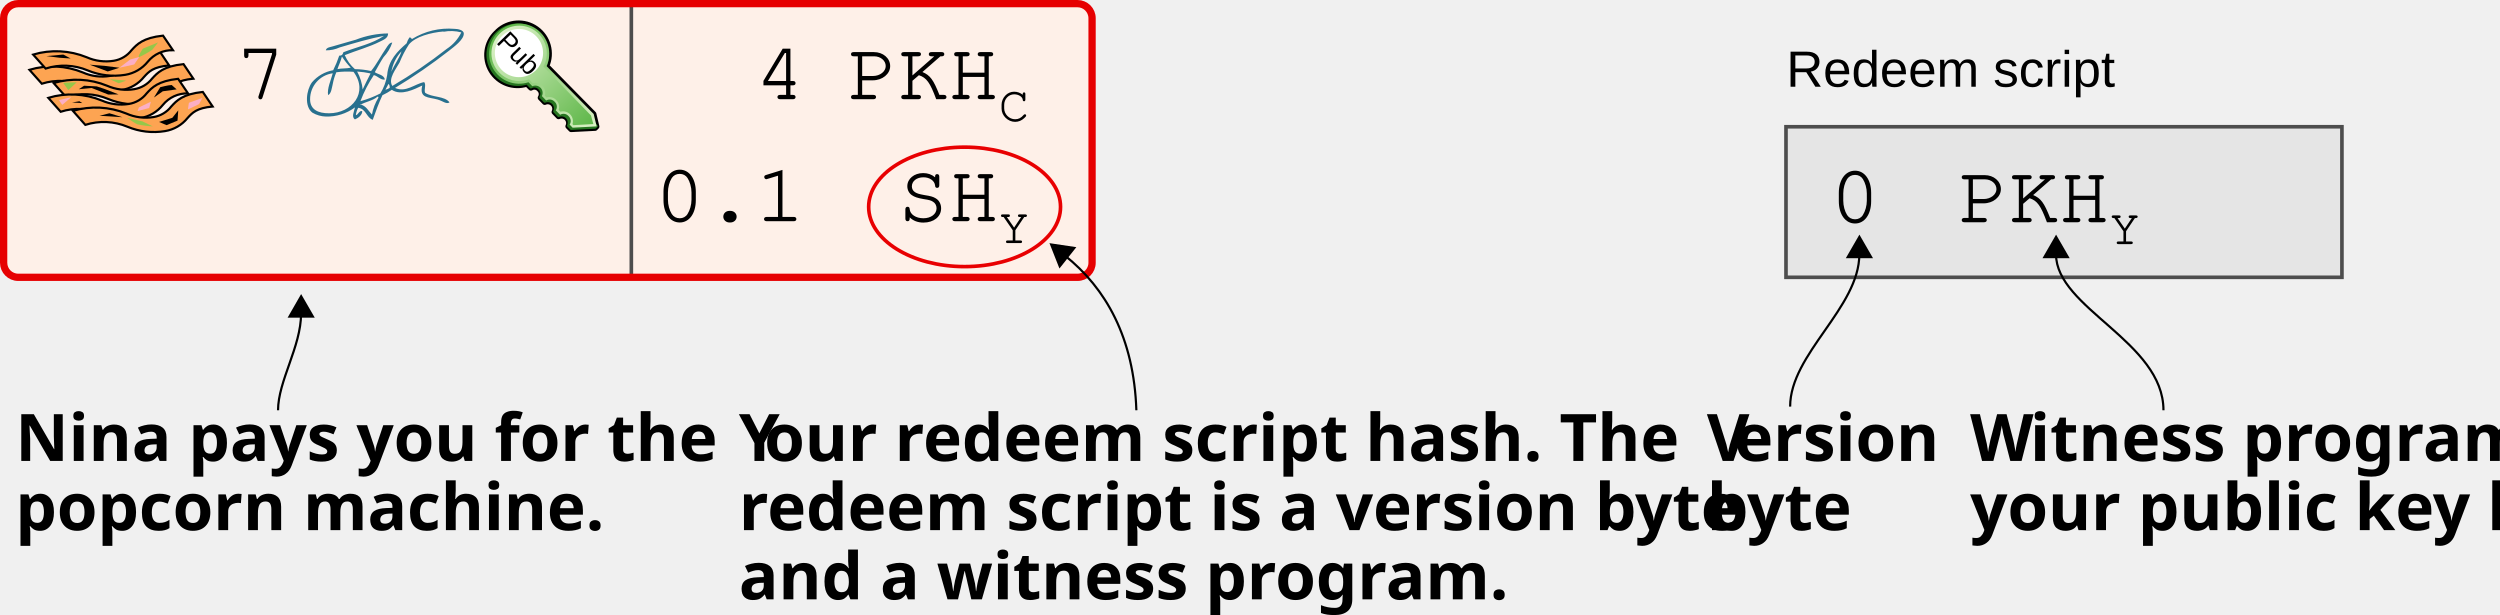
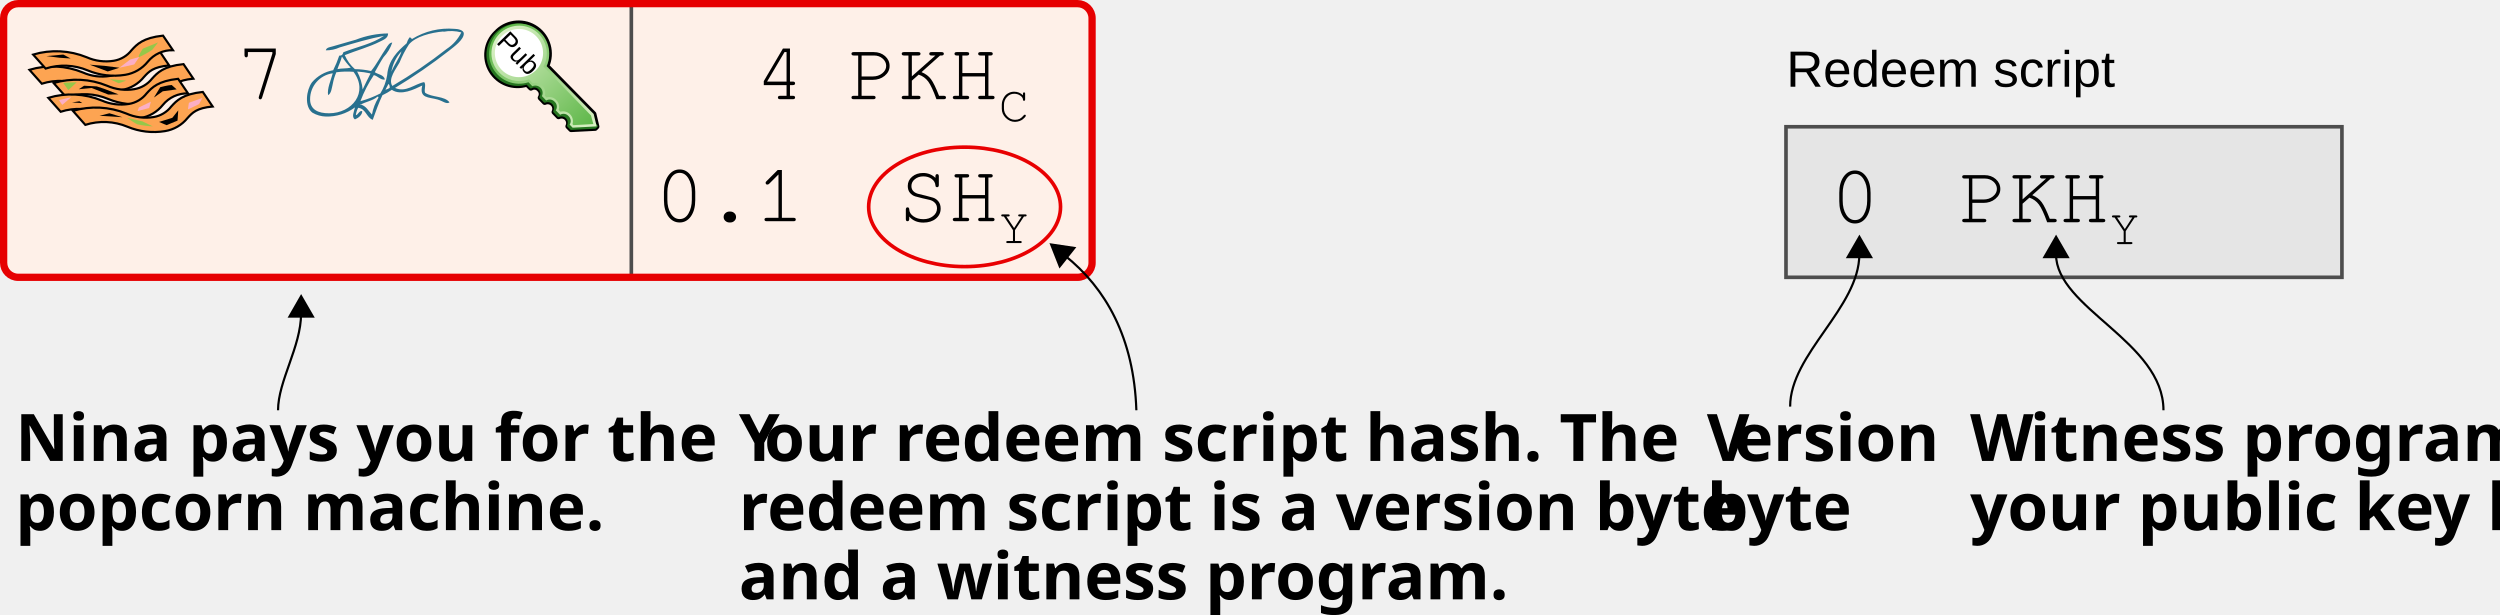
<svg xmlns="http://www.w3.org/2000/svg" width="343.2" height="84.4" viewBox="0 0 343.2 84.4">
  <defs>
    <style>
      .cls-1, .cls-13, .cls-14, .cls-23, .cls-7 {
        fill: none;
      }

      .cls-1, .cls-15, .cls-7 {
        stroke: #000;
      }

      .cls-1 {
        stroke-miterlimit: 10;
      }

      .cls-1, .cls-15, .cls-8 {
        stroke-width: 0.3px;
      }

      .cls-2 {
        fill: #fef0e8;
      }

      .cls-3 {
        font-size: 11.5px;
-         font-family: Nimbus Mono PS;
+         font-family: FreeMono;font-phase: bold;
      }

      .cls-25, .cls-4, .cls-5 {
        font-size: 7px;
      }

      .cls-5 {
        letter-spacing: 0em;
      }

      .cls-6 {
        fill: #28708e;
      }

      .cls-16, .cls-17, .cls-6 {
        fill-rule: evenodd;
      }

      .cls-14, .cls-23, .cls-7, .cls-8 {
        stroke-linejoin: round;
      }

      .cls-7 {
        stroke-width: 0.75px;
      }

      .cls-8 {
        fill: #267520;
        stroke: #267520;
      }

      .cls-9 {
        fill: url(#linear-gradient);
      }

      .cls-10 {
        fill: url(#linear-gradient-2);
      }

      .cls-11 {
        fill: #fff;
      }

      .cls-12 {
        font-size: 3.67px;
      }

      .cls-12, .cls-25 {
        font-family: ArialMT, Arial;
      }

      .cls-13, .cls-24 {
        stroke: #4d4d4d;
      }

      .cls-13, .cls-23, .cls-24 {
        stroke-width: 0.5px;
      }

      .cls-14 {
        stroke: #e60001;
      }

      .cls-15 {
        fill: #fda452;
      }

      .cls-16 {
        fill: #fbafc5;
      }

      .cls-17 {
        fill: #96c749;
      }

      .cls-18 {
        font-size: 9px;
        font-family: Humanist521BT-BoldCondensed, Humanst521 Cn BT;
        font-weight: 700;
      }

      .cls-19 {
        letter-spacing: -0.08em;
      }

      .cls-20 {
        letter-spacing: 0em;
      }

      .cls-21 {
        letter-spacing: -0.05em;
      }

      .cls-22 {
        letter-spacing: 0.02em;
      }

      .cls-23 {
        stroke: #e80001;
      }

      .cls-24 {
        fill: #e5e5e5;
      }
    </style>
    <linearGradient id="linear-gradient" x1="-93.49" y1="340.57" x2="-74.68" y2="340.57" gradientTransform="translate(499.31 -6.95) rotate(45.85)" gradientUnits="userSpaceOnUse">
      <stop offset="0" stop-color="#5fb749" />
      <stop offset="1" stop-color="#dbf1c6" />
    </linearGradient>
    <linearGradient id="linear-gradient-2" x1="-93.15" y1="340.57" x2="-75.21" y2="340.57" gradientTransform="translate(499.31 -6.95) rotate(45.85)" gradientUnits="userSpaceOnUse">
      <stop offset="0" stop-color="#dbf1c6" />
      <stop offset="1" stop-color="#5fb749" />
    </linearGradient>
  </defs>
  <g id="Layer_2" data-name="Layer 2">
    <g>
      <path class="cls-1" d="M162.83,202c0,4.5-3.16,9.25-3.16,13.25" transform="translate(-121.5 -158.93)" />
      <polygon points="39.48 43.61 41.34 40.37 43.21 43.61 39.48 43.61" />
    </g>
    <g>
      <rect class="cls-2" x="0.5" y="0.5" width="149.42" height="37.57" rx="2" />
      <text class="cls-3" transform="translate(32.36 13.62)">7</text>
      <text class="cls-3" transform="translate(103.65 13.62)">4</text>
      <text class="cls-3" transform="translate(116.39 13.62)">PKH<tspan class="cls-4" x="20.7" y="3">C</tspan>
      </text>
      <text class="cls-3" transform="translate(89.85 30.37)">0.1</text>
      <text class="cls-3" transform="translate(123.29 30.37)">SH<tspan class="cls-5" x="13.8" y="3">Y</tspan>
      </text>
      <path class="cls-6" d="M175.73,171c1.5.68,2.73-.57,4-.8.31.35-.05,1.06.13,1.46.91.66,2.68.42,3.35,1.32-.4.32-.94-.2-1.65-.39-1.21-.34-2.54-.14-2.09-1.92-1.08.51-2.91,1.46-4.18.59A8.34,8.34,0,0,1,174,172c-.5,1.07-.92,2.22-1.33,3.38-.88-.31-.91-1.52-2-1.65a2.88,2.88,0,0,0-.32,1c.24.07.51-.73.88-.53,0,.51-.53.93-1,1.12-.52-.33-.12-1.08,0-1.65a6.41,6.41,0,0,1-4,1.26,3.83,3.83,0,0,1-1.84-.53c-1.14-.86-.84-3.12-.06-4.17a4.93,4.93,0,0,1,2.91-1.66,15.25,15.25,0,0,0,.83-2c.36,0,.45-.1.57-.47,1.87-.73,4-1.16,5.57-2.25-1.94.36-4.08,1-6.08,1.59a4.36,4.36,0,0,1-1.9.4c.07-.4.6-.44.89-.53,1-.3,2.12-.61,3.23-.93a12.54,12.54,0,0,1,4.43-.86c0,.69-.69.89-1.14,1.13-1.38.71-3.27,1.23-4.81,1.85a5.34,5.34,0,0,0,1.39,1.92,10.82,10.82,0,0,1,2.22.26c.75-.91,1.37-2.13,2.09-3.17.19-.28.45-.76.82-.73a5.38,5.38,0,0,1-1.2,2c-.44.66-.81,1.39-1.2,2.06.46.32,1.23.34,1.39,1-.57.13-1-.49-1.52-.6a17.24,17.24,0,0,0-1.84,3.58,14.08,14.08,0,0,0,2.73-1.06,6.76,6.76,0,0,0,.94-2.52c.17-2.07,1.44-3.29,2.67-4.36a3.12,3.12,0,0,1,.38-.8c.24-.06.22.16.37.2a9.57,9.57,0,0,1,5.83-1.39c.39,0,1.28.14,1.27.66,0,.84-1.35,1.8-2,2.32A75.43,75.43,0,0,1,175.73,171Zm6.65-7.75c-1.74.15-3.84.7-4.75,1.79a14.39,14.39,0,0,0-1.27,2.45c-.47.88-1.63,2.26-1,3.24a67.16,67.16,0,0,0,7.47-5.09,5.68,5.68,0,0,0,2-2.26A5.43,5.43,0,0,0,182.38,163.29Zm-7.16,5.56c.39-1,1.14-1.94,1.4-2.84A5.35,5.35,0,0,0,175.22,168.85Zm-7.41-.39c.56-.13,1.3-.06,1.84-.2a10.06,10.06,0,0,1-1.21-1.53C168.28,167.36,168,167.86,167.81,168.46Zm-.12.39a7.21,7.21,0,0,0-.51,1.66c-.14.53-.18,1.28-.64,1.52-.16-.9.41-2.11.64-3a3.59,3.59,0,0,0-3.11,3.57c0,1.42,1.11,1.93,2.6,1.92,3.16,0,5.47-2.86,3.36-5.69A11,11,0,0,0,167.69,168.85Zm3.6,2.39c.34-.75.72-1.47,1.08-2.19a12.74,12.74,0,0,0-1.84-.26A6.48,6.48,0,0,1,171.29,171.24Zm3.11.06A2.69,2.69,0,0,0,175,171c0-.2,0-.47-.19-.53C174.68,170.8,174.51,171,174.4,171.3Zm-3.48,2c.84.16,1.14.89,1.64,1.4a6.61,6.61,0,0,1,.89-2.32c0-.08,0-.16-.13-.14C172.66,172.79,171.62,172.9,170.92,173.35Z" transform="translate(-121.5 -158.93)" />
      <g>
        <path class="cls-7" d="M203,174.58,196.53,168a4.19,4.19,0,0,0-6.7-4.75l-.09.11-.11.09a4.19,4.19,0,0,0,4.21,7l.54.55a.9.9,0,0,1,1.16.18.92.92,0,0,1,.15,1.17l.59.61a1,1,0,0,1,1.31,1.35l.59.61a1,1,0,0,1,1.31,1.35l.41.42,3.3-.17.21-.21Z" transform="translate(-121.5 -158.93)" />
        <path class="cls-8" d="M203.41,176.24l-7.08-8.07a4.14,4.14,0,1,0-2.49,2.21l.54.55a.9.9,0,0,1,1.16.18.92.92,0,0,1,.15,1.17l.59.61a1,1,0,0,1,1.31,1.35l.59.61a1,1,0,0,1,1.31,1.35l.41.42,3.3-.17Z" transform="translate(-121.5 -158.93)" />
        <path class="cls-9" d="M203,174.58,196.53,168a4.13,4.13,0,1,0-2.48,2.22l.53.55a1,1,0,0,1,1.31,1.35l.59.61a.91.91,0,0,1,1.17.18.9.9,0,0,1,.14,1.17l.6.61a.9.9,0,0,1,1.16.18.92.92,0,0,1,.15,1.17l.41.42,3.3-.18Z" transform="translate(-121.5 -158.93)" />
        <path class="cls-10" d="M190,168.86a3.8,3.8,0,1,1,6.21-1l-.1.21,6.52,6.71.32,1.18-2.73.15-.13-.14a1.36,1.36,0,0,0-1.66-1.71l-.24-.25a1.29,1.29,0,0,0-.33-1.34,1.27,1.27,0,0,0-1.33-.36l-.24-.26a1.36,1.36,0,0,0-1.66-1.7l-.51-.53-.2.07A3.82,3.82,0,0,1,190,168.86Z" transform="translate(-121.5 -158.93)" />
        <path class="cls-11" d="M195.05,168.59a3.31,3.31,0,1,1,.07-4.68A3.31,3.31,0,0,1,195.05,168.59Z" transform="translate(-121.5 -158.93)" />
        <text class="cls-12" transform="translate(68.03 5.85) rotate(45.85)">Pub</text>
      </g>
      <line class="cls-13" x1="86.67" y1="0.64" x2="86.67" y2="37.82" />
      <rect class="cls-14" x="0.5" y="0.5" width="149.42" height="37.57" rx="2" />
      <g>
        <path class="cls-15" d="M127.24,170.42l-1.7-1.91a11.09,11.09,0,0,1,7.34.37,6.48,6.48,0,0,0,3.73.47,3.86,3.86,0,0,0,2.43-1.44c.73-.8,1.55-1.71,4.33-2l1.35,2c-2.2.21-2.78.84-3.45,1.58a5,5,0,0,1-3.08,1.8,9.51,9.51,0,0,1-5.16-.6A8.41,8.41,0,0,0,127.24,170.42Z" transform="translate(-121.5 -158.93)" />
        <path class="cls-15" d="M130.56,172.24l-1.7-1.91a11.08,11.08,0,0,1,7.34.37,6.6,6.6,0,0,0,3.74.47,3.91,3.91,0,0,0,2.43-1.44c.73-.8,1.55-1.71,4.32-2l1.35,2c-2.2.22-2.77.85-3.45,1.59a5,5,0,0,1-3.08,1.8,9.46,9.46,0,0,1-5.15-.6A8.44,8.44,0,0,0,130.56,172.24Z" transform="translate(-121.5 -158.93)" />
        <path class="cls-15" d="M129.83,174.27l-1.7-1.91a11,11,0,0,1,7.34.37,6.65,6.65,0,0,0,3.73.47,3.87,3.87,0,0,0,2.43-1.45c.73-.8,1.55-1.7,4.32-2l1.36,2a4.32,4.32,0,0,0-3.46,1.59,5,5,0,0,1-3.08,1.8,9.58,9.58,0,0,1-5.15-.6A8.35,8.35,0,0,0,129.83,174.27Z" transform="translate(-121.5 -158.93)" />
        <path class="cls-15" d="M133.21,176.07l-1.7-1.92a11.09,11.09,0,0,1,7.34.37,6.57,6.57,0,0,0,3.73.48,3.87,3.87,0,0,0,2.43-1.45c.73-.8,1.55-1.7,4.33-2l1.35,2c-2.2.21-2.78.85-3.45,1.59a5,5,0,0,1-3.09,1.79,9.39,9.39,0,0,1-5.15-.6A8.42,8.42,0,0,0,133.21,176.07Z" transform="translate(-121.5 -158.93)" />
        <path class="cls-15" d="M127.76,168.34l-1.71-1.92a11.12,11.12,0,0,1,7.35.37,6.57,6.57,0,0,0,3.73.48,3.87,3.87,0,0,0,2.43-1.45c.73-.8,1.55-1.7,4.32-2l1.36,2a4.32,4.32,0,0,0-3.45,1.58,5,5,0,0,1-3.09,1.8,9.47,9.47,0,0,1-5.15-.6A8.36,8.36,0,0,0,127.76,168.34Z" transform="translate(-121.5 -158.93)" />
        <polygon points="6.37 7.7 8.69 7.49 9.7 8.03 8.19 7.93 6.37 7.7" />
        <polygon points="12.31 8.88 14.79 9.81 16.39 9.3 14.36 9.04 12.31 8.88" />
        <polygon points="13.28 11.86 11.54 11.77 10.82 12.25 12.59 12.08 14.86 12.98 16.28 12.96 14.32 12.2 13.28 11.86" />
        <path d="M145.07,170.6c-.44,0-1.57.3-1.57.3l-.87,1.42,1.22-.86,1.9-.26Z" transform="translate(-121.5 -158.93)" />
        <polygon points="24.47 15.15 23.66 16.17 21.83 16.74 22.86 17.18 24.37 16.56 24.47 15.15" />
        <polygon points="16.8 16.09 15.02 15.55 13.66 15.89 15.29 15.99 16.8 16.09" />
        <polygon points="10.9 13.9 9.89 14.07 11.3 14.15 10.9 13.9" />
        <polygon class="cls-16" points="19.12 7.82 17.87 8.17 16.39 9.3 18.42 8.85 19.12 7.82" />
        <polygon class="cls-16" points="20.72 13.95 19.07 14.75 18.89 15.24 20.48 14.83 20.72 13.95" />
        <polygon class="cls-16" points="27.78 13.44 25.93 14.11 25.8 15.02 27.33 14.29 27.78 13.44" />
        <polygon class="cls-16" points="9.79 13.34 8.54 14.4 8.09 13.73 9.79 13.34" />
        <polygon class="cls-17" points="17.33 11.06 15.07 10.87 16.29 11.43 17.33 11.06" />
        <path class="cls-17" d="M141.05,175.59l-2.11-.48s1.09.75,1.4.89a14,14,0,0,0,2.14.28Z" transform="translate(-121.5 -158.93)" />
        <polygon class="cls-17" points="10.53 11.3 8.66 11.36 9.38 12.37 10.53 11.3" />
        <path class="cls-17" d="M143.21,164.75l-2.09.85s-.84,1.22-.5,1.16a12.2,12.2,0,0,0,1.79-1Z" transform="translate(-121.5 -158.93)" />
      </g>
    </g>
    <text class="cls-18" transform="translate(2.11 63.28)">Nina pays you for the<tspan x="0" y="9.5">popcorn machine.</tspan>
    </text>
    <text class="cls-18" transform="translate(101.43 63.28)">
      <tspan class="cls-19">Y<tspan class="cls-20" x="3.48" y="0">our redeem script hash. The</tspan>
      </tspan>
      <tspan x="0" y="9.5">redeem script is a version byte</tspan>
      <tspan x="0" y="19">and a witness program.</tspan>
    </text>
    <text class="cls-18" transform="translate(234.32 63.28)">
      <tspan class="cls-21">V<tspan class="cls-20" x="3.78" y="0">ersion</tspan>
      </tspan>
      <tspan x="0" y="9.5">byte</tspan>
    </text>
    <text class="cls-18" transform="translate(270.46 63.28)">
      <tspan class="cls-22">W</tspan>
      <tspan x="8.22" y="0">itness program:</tspan>
      <tspan x="0" y="9.5">your public key hash</tspan>
    </text>
    <ellipse class="cls-23" cx="132.42" cy="28.4" rx="13.17" ry="8.2" />
    <g>
      <path class="cls-1" d="M267.67,194c5.66,4.5,9.5,11.33,9.83,21.25" transform="translate(-121.5 -158.93)" />
      <polygon points="145.44 36.86 144.07 33.38 147.76 33.93 145.44 36.86" />
    </g>
    <rect class="cls-24" x="245.18" y="17.4" width="76.32" height="20.67" />
    <text class="cls-3" transform="translate(251.2 30.51)">0</text>
    <text class="cls-3" transform="translate(268.87 30.51)">PKH<tspan class="cls-4" x="20.7" y="3">Y</tspan>
    </text>
    <text class="cls-25" transform="translate(245.23 11.91)">Redeem script</text>
    <g>
      <path class="cls-1" d="M376.75,193.83c0,7.34-9.5,13.67-9.5,20.92" transform="translate(-121.5 -158.93)" />
      <polygon points="253.39 35.45 255.26 32.21 257.13 35.45 253.39 35.45" />
    </g>
    <g>
      <path class="cls-1" d="M403.75,193.83c0,7.42,14.75,12,14.75,21.42" transform="translate(-121.5 -158.93)" />
      <polygon points="280.39 35.45 282.26 32.21 284.13 35.45 280.39 35.45" />
    </g>
  </g>
</svg>
